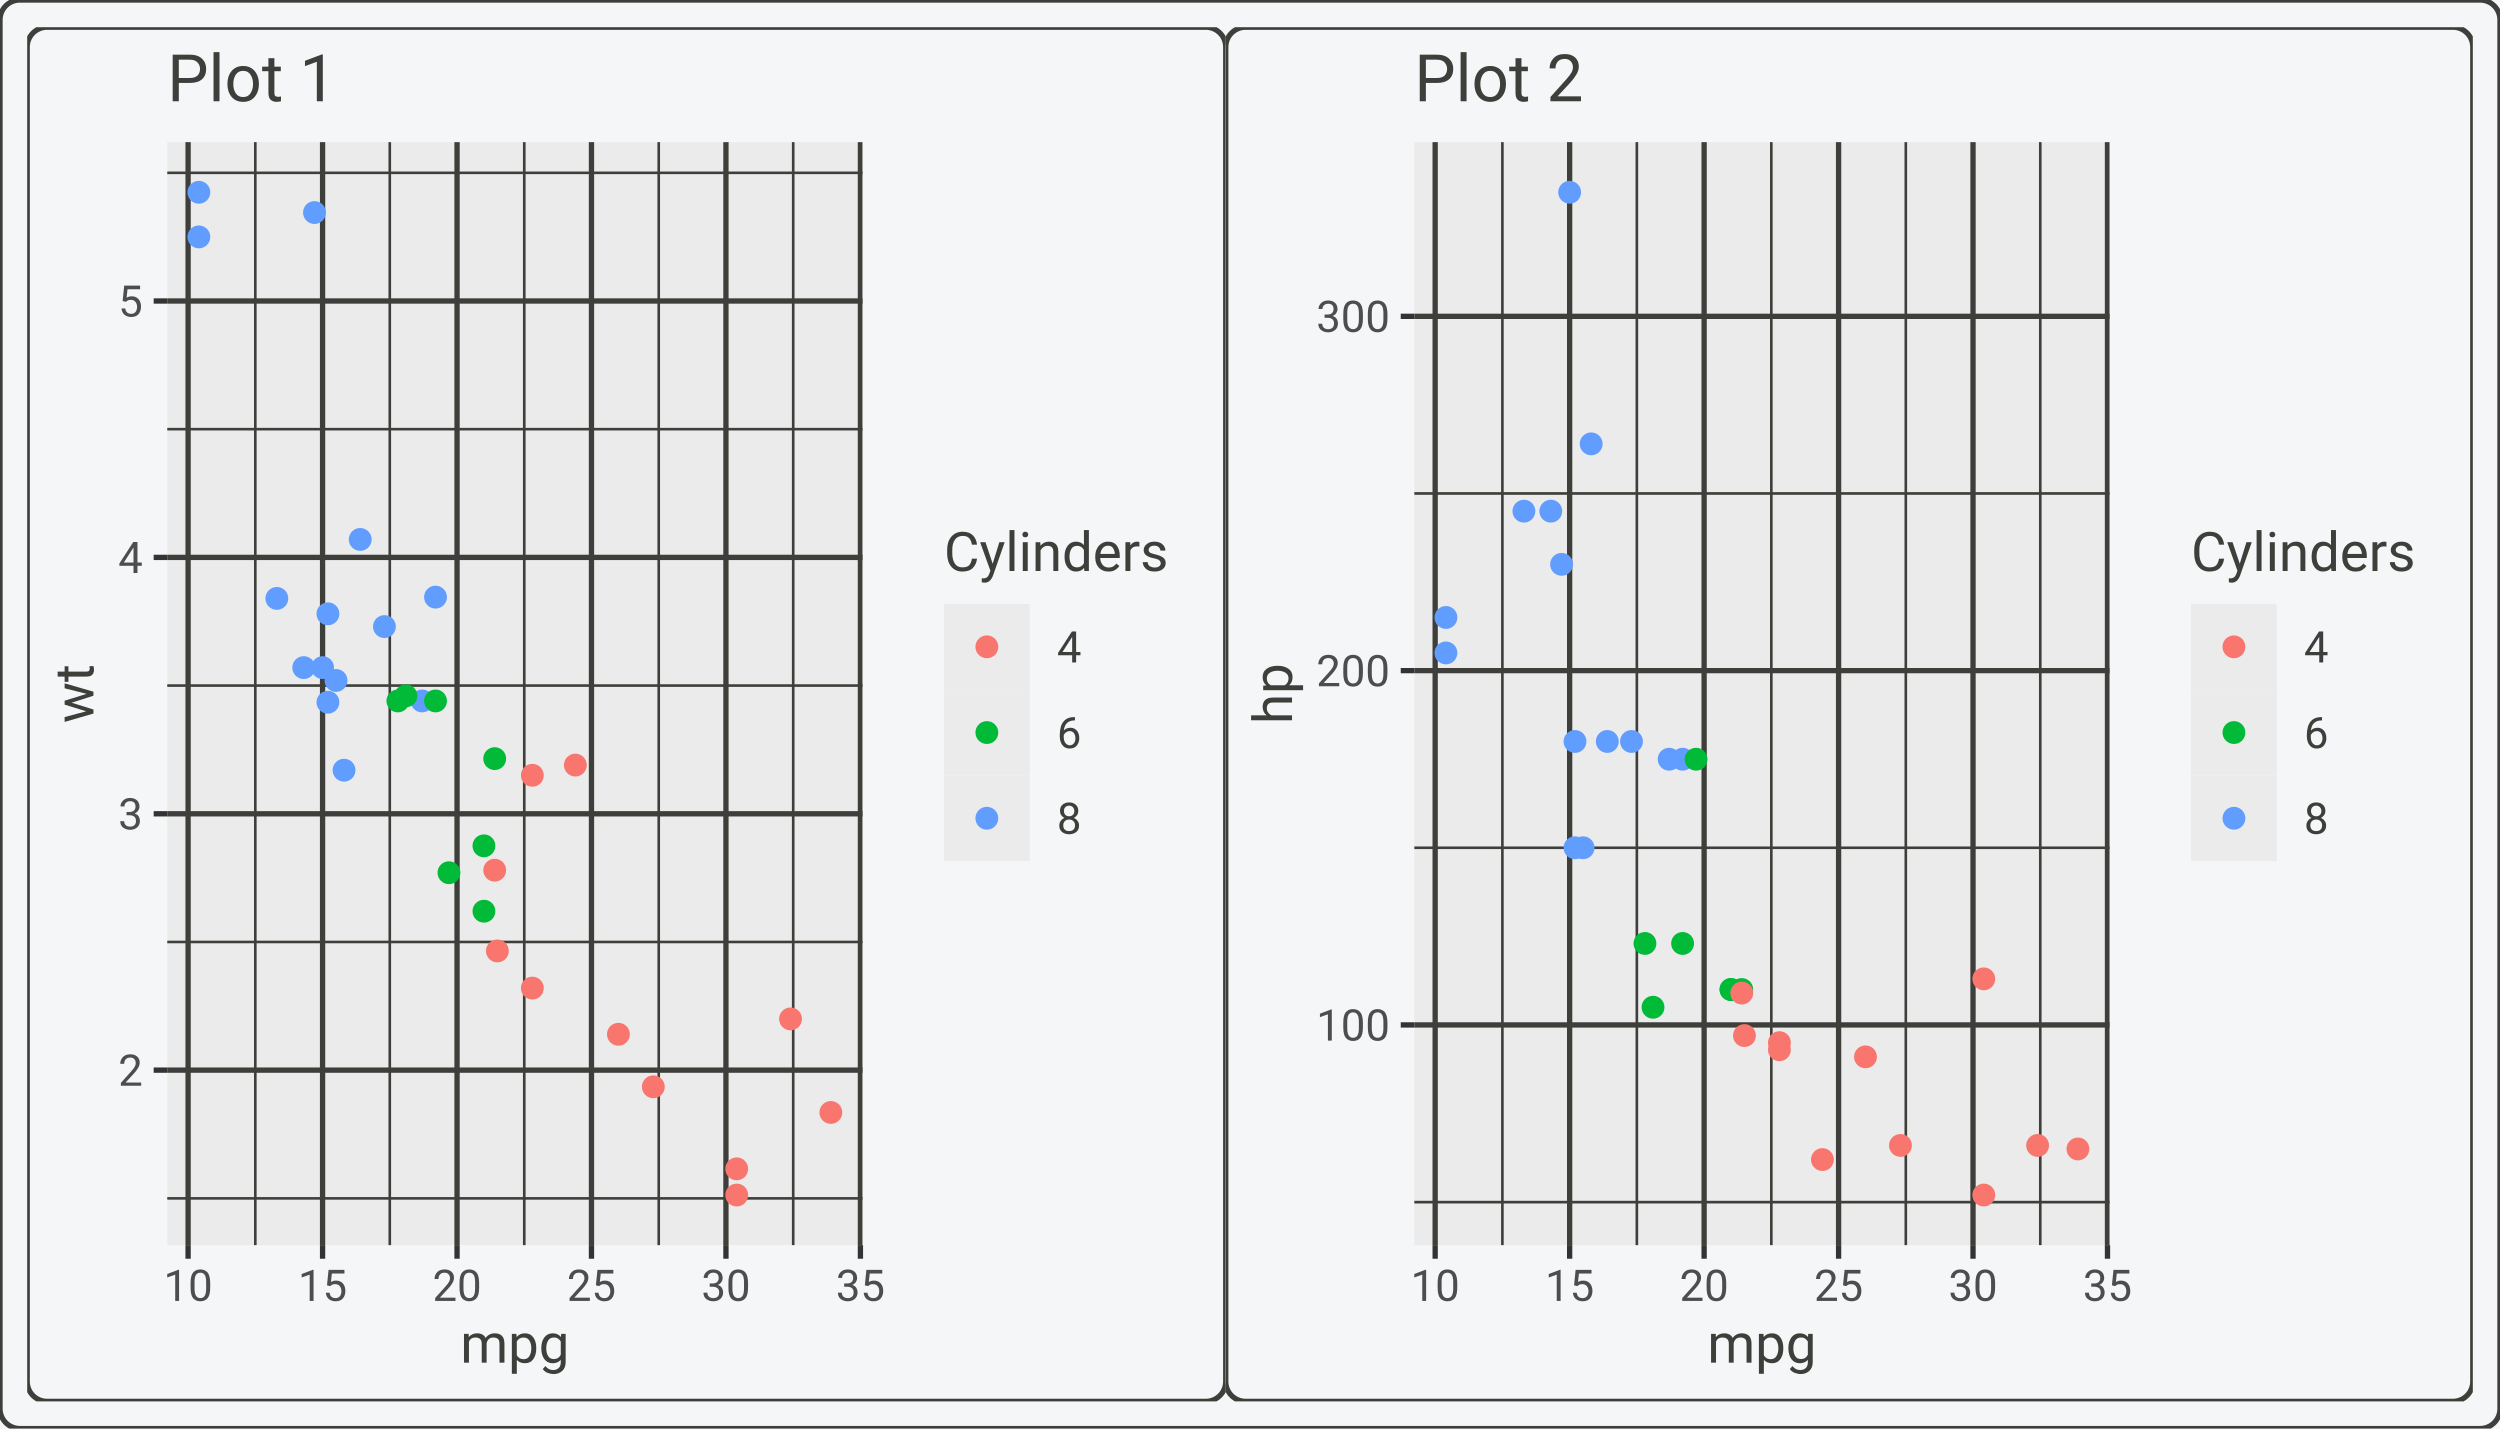
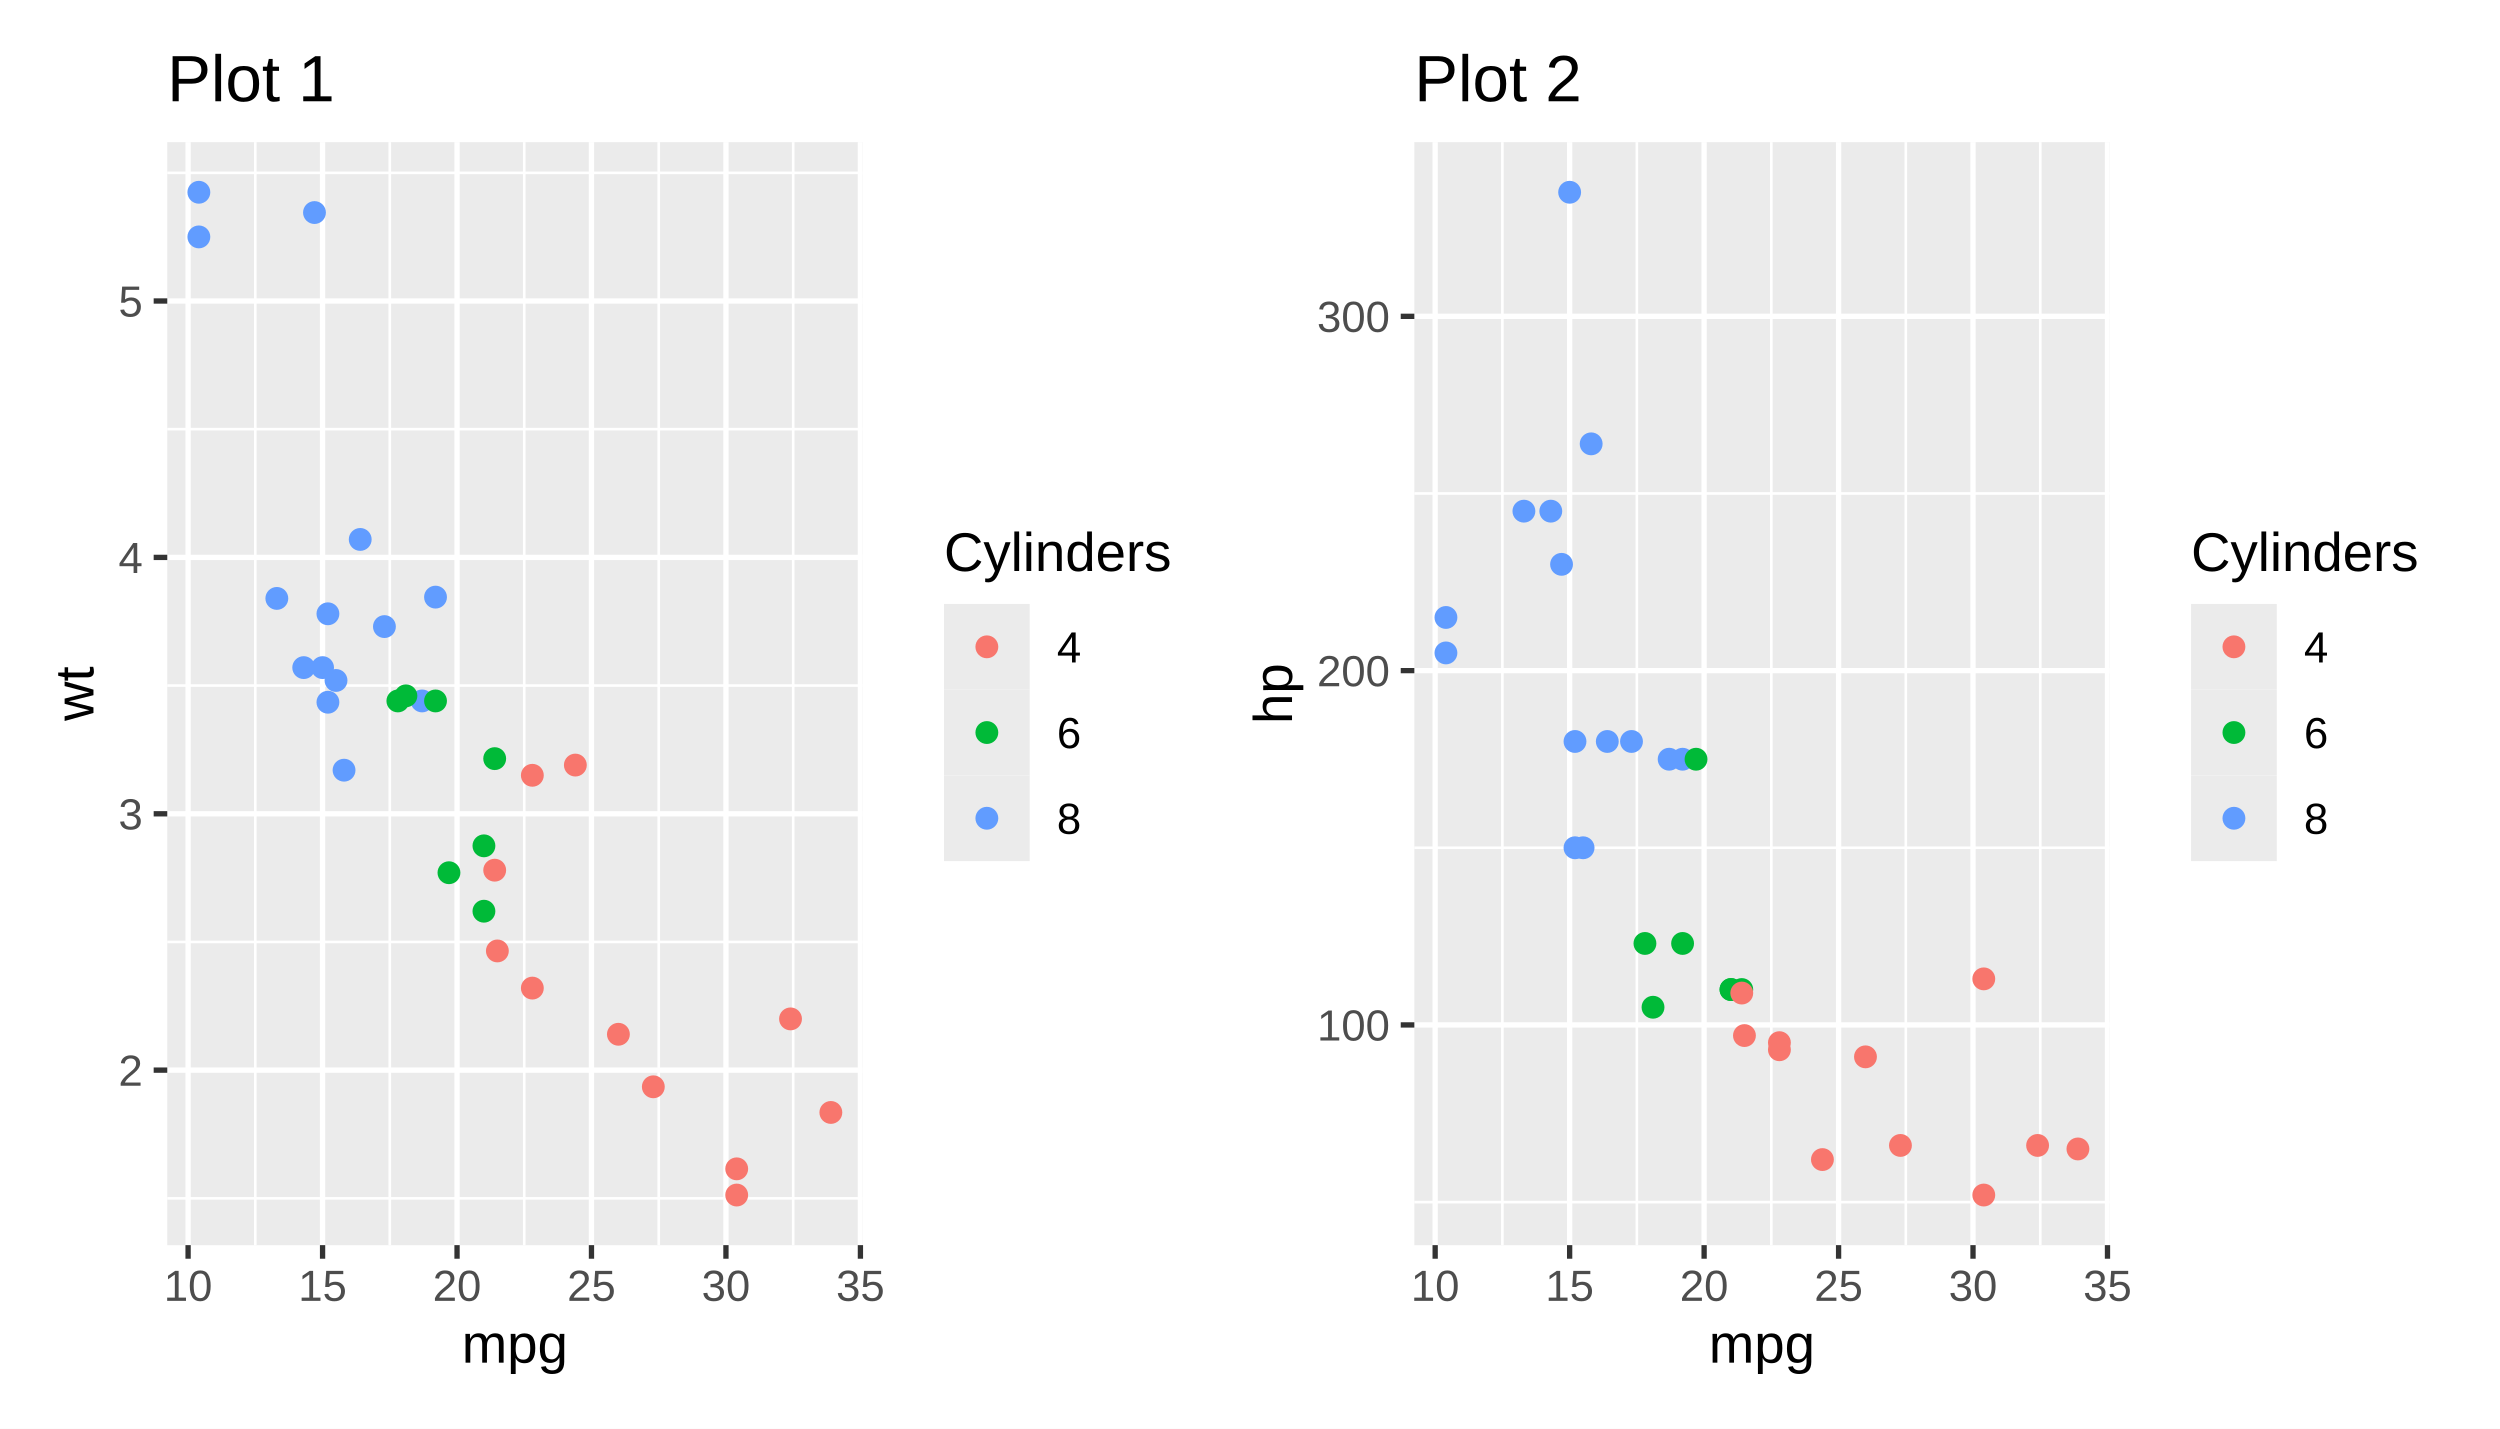
<svg xmlns="http://www.w3.org/2000/svg" width="504.00pt" height="288.00pt" viewBox="0 0 504.00 288.00">
  <g class="svglite">
    <defs>
      <style type="text/css">
-     /* theme-aware-processed */
-     .svglite line, .svglite polyline, .svglite polygon, .svglite path, .svglite circle {
+     .svglite line, .svglite polyline, .svglite polygon, .svglite path, .svglite rect, .svglite circle {
      fill: none;
-       stroke: #3E3F3A;
-       stroke-linecap: round;
-       stroke-linejoin: round;
-       stroke-miterlimit: 10.00;
-     }
-     .svglite &gt; g &gt; rect {
-       fill: none;
-       stroke: #3E3F3A;
+       stroke: #000000;
      stroke-linecap: round;
      stroke-linejoin: round;
      stroke-miterlimit: 10.00;
    }
    .svglite text {
      white-space: pre;
-       fill: #3E3F3A;
    }
    .svglite g.glyphgroup path {
      fill: inherit;
      stroke: none;
    }
  </style>
    </defs>
-     <rect class="svg-bg" width="100%" height="100%" style="stroke: none; fill: #F5F6F8;" />
+     <rect width="100%" height="100%" style="stroke: none; fill: none;" />
    <defs>
      <clipPath id="cpMC4wMHw1MDQuMDB8MC4wMHwyODguMDA=">
        <rect x="0.00" y="0.00" width="504.00" height="288.00" />
      </clipPath>
    </defs>
    <g clip-path="url(#cpMC4wMHw1MDQuMDB8MC4wMHwyODguMDA=)">
-       <rect rx="4" x="0" y="0.00" width="504.00" height="288.00" style="stroke-width: 1.07; stroke: #3E3F3A; fill: #F5F6F8;" />
+       <rect x="0" y="0.00" width="504.00" height="288.00" style="stroke-width: 1.07; stroke: #FFFFFF; fill: #FFFFFF;" />
    </g>
    <defs>
      <clipPath id="cpMzMuNzJ8NDI1LjI4fDI4LjY2fDI1MS4wMg==">
        <rect x="33.72" y="28.66" width="391.56" height="222.37" />
      </clipPath>
    </defs>
    <g clip-path="url(#cpMzMuNzJ8NDI1LjI4fDI4LjY2fDI1MS4wMg==)">
</g>
    <g clip-path="url(#cpMC4wMHw1MDQuMDB8MC4wMHwyODguMDA=)">
</g>
    <defs>
      <clipPath id="cpNS40OHwyNDcuMTF8NS40OHwyODIuNTI=">
        <rect x="5.48" y="5.48" width="241.63" height="277.04" />
      </clipPath>
    </defs>
    <g clip-path="url(#cpNS40OHwyNDcuMTF8NS40OHwyODIuNTI=)">
-       <rect rx="4" x="5.48" y="5.48" width="241.63" height="277.04" style="stroke-width: 1.07; stroke: #3E3F3A; fill: #F5F6F8;" />
+       <rect x="5.48" y="5.48" width="241.63" height="277.04" style="stroke-width: 1.07; stroke: #FFFFFF; fill: #FFFFFF;" />
    </g>
    <g clip-path="url(#cpMC4wMHw1MDQuMDB8MC4wMHwyODguMDA=)">
</g>
    <defs>
      <clipPath id="cpMjQ3LjExfDQ5OC41Mnw1LjQ4fDI4Mi41Mg==">
        <rect x="247.11" y="5.48" width="251.41" height="277.04" />
      </clipPath>
    </defs>
    <g clip-path="url(#cpMjQ3LjExfDQ5OC41Mnw1LjQ4fDI4Mi41Mg==)">
-       <rect rx="4" x="247.11" y="5.48" width="251.41" height="277.04" style="stroke-width: 1.07; stroke: #3E3F3A; fill: #F5F6F8;" />
+       <rect x="247.11" y="5.48" width="251.41" height="277.04" style="stroke-width: 1.07; stroke: #FFFFFF; fill: #FFFFFF;" />
    </g>
    <g clip-path="url(#cpMC4wMHw1MDQuMDB8MC4wMHwyODguMDA=)">
</g>
    <defs>
      <clipPath id="cpMzMuNzJ8MTczLjg3fDI4LjY2fDI1MS4wMg==">
        <rect x="33.72" y="28.66" width="140.15" height="222.37" />
      </clipPath>
    </defs>
    <g clip-path="url(#cpMzMuNzJ8MTczLjg3fDI4LjY2fDI1MS4wMg==)">
      <rect x="33.72" y="28.66" width="140.15" height="222.37" style="stroke-width: 1.07; stroke: none; fill: #EBEBEB;" />
-       <polyline points="33.72,241.59 173.87,241.59 " style="stroke-width: 0.53; stroke: #3E3F3A; stroke-linecap: butt;" />
-       <polyline points="33.72,189.90 173.87,189.90 " style="stroke-width: 0.53; stroke: #3E3F3A; stroke-linecap: butt;" />
-       <polyline points="33.72,138.21 173.87,138.21 " style="stroke-width: 0.53; stroke: #3E3F3A; stroke-linecap: butt;" />
-       <polyline points="33.72,86.52 173.87,86.52 " style="stroke-width: 0.53; stroke: #3E3F3A; stroke-linecap: butt;" />
-       <polyline points="33.72,34.84 173.87,34.84 " style="stroke-width: 0.53; stroke: #3E3F3A; stroke-linecap: butt;" />
-       <polyline points="51.47,251.02 51.47,28.66 " style="stroke-width: 0.53; stroke: #3E3F3A; stroke-linecap: butt;" />
-       <polyline points="78.58,251.02 78.58,28.66 " style="stroke-width: 0.53; stroke: #3E3F3A; stroke-linecap: butt;" />
-       <polyline points="105.69,251.02 105.69,28.66 " style="stroke-width: 0.53; stroke: #3E3F3A; stroke-linecap: butt;" />
-       <polyline points="132.80,251.02 132.80,28.66 " style="stroke-width: 0.53; stroke: #3E3F3A; stroke-linecap: butt;" />
-       <polyline points="159.91,251.02 159.91,28.66 " style="stroke-width: 0.53; stroke: #3E3F3A; stroke-linecap: butt;" />
-       <polyline points="33.72,215.74 173.87,215.74 " style="stroke-width: 1.07; stroke: #3E3F3A; stroke-linecap: butt;" />
-       <polyline points="33.72,164.06 173.87,164.06 " style="stroke-width: 1.07; stroke: #3E3F3A; stroke-linecap: butt;" />
-       <polyline points="33.72,112.37 173.87,112.37 " style="stroke-width: 1.07; stroke: #3E3F3A; stroke-linecap: butt;" />
-       <polyline points="33.72,60.68 173.87,60.68 " style="stroke-width: 1.07; stroke: #3E3F3A; stroke-linecap: butt;" />
-       <polyline points="37.92,251.02 37.92,28.66 " style="stroke-width: 1.07; stroke: #3E3F3A; stroke-linecap: butt;" />
-       <polyline points="65.03,251.02 65.03,28.66 " style="stroke-width: 1.07; stroke: #3E3F3A; stroke-linecap: butt;" />
-       <polyline points="92.14,251.02 92.14,28.66 " style="stroke-width: 1.07; stroke: #3E3F3A; stroke-linecap: butt;" />
-       <polyline points="119.24,251.02 119.24,28.66 " style="stroke-width: 1.07; stroke: #3E3F3A; stroke-linecap: butt;" />
-       <polyline points="146.35,251.02 146.35,28.66 " style="stroke-width: 1.07; stroke: #3E3F3A; stroke-linecap: butt;" />
-       <polyline points="173.46,251.02 173.46,28.66 " style="stroke-width: 1.07; stroke: #3E3F3A; stroke-linecap: butt;" />
+       <polyline points="33.72,241.59 173.87,241.59 " style="stroke-width: 0.53; stroke: #FFFFFF; stroke-linecap: butt;" />
+       <polyline points="33.72,189.90 173.87,189.90 " style="stroke-width: 0.53; stroke: #FFFFFF; stroke-linecap: butt;" />
+       <polyline points="33.72,138.21 173.87,138.21 " style="stroke-width: 0.53; stroke: #FFFFFF; stroke-linecap: butt;" />
+       <polyline points="33.72,86.52 173.87,86.52 " style="stroke-width: 0.53; stroke: #FFFFFF; stroke-linecap: butt;" />
+       <polyline points="33.72,34.84 173.87,34.84 " style="stroke-width: 0.53; stroke: #FFFFFF; stroke-linecap: butt;" />
+       <polyline points="51.47,251.02 51.47,28.66 " style="stroke-width: 0.53; stroke: #FFFFFF; stroke-linecap: butt;" />
+       <polyline points="78.58,251.02 78.58,28.66 " style="stroke-width: 0.53; stroke: #FFFFFF; stroke-linecap: butt;" />
+       <polyline points="105.69,251.02 105.69,28.66 " style="stroke-width: 0.53; stroke: #FFFFFF; stroke-linecap: butt;" />
+       <polyline points="132.80,251.02 132.80,28.66 " style="stroke-width: 0.53; stroke: #FFFFFF; stroke-linecap: butt;" />
+       <polyline points="159.91,251.02 159.91,28.66 " style="stroke-width: 0.53; stroke: #FFFFFF; stroke-linecap: butt;" />
+       <polyline points="33.72,215.74 173.87,215.74 " style="stroke-width: 1.07; stroke: #FFFFFF; stroke-linecap: butt;" />
+       <polyline points="33.72,164.06 173.87,164.06 " style="stroke-width: 1.07; stroke: #FFFFFF; stroke-linecap: butt;" />
+       <polyline points="33.72,112.37 173.87,112.37 " style="stroke-width: 1.07; stroke: #FFFFFF; stroke-linecap: butt;" />
+       <polyline points="33.72,60.68 173.87,60.68 " style="stroke-width: 1.07; stroke: #FFFFFF; stroke-linecap: butt;" />
+       <polyline points="37.92,251.02 37.92,28.66 " style="stroke-width: 1.07; stroke: #FFFFFF; stroke-linecap: butt;" />
+       <polyline points="65.03,251.02 65.03,28.66 " style="stroke-width: 1.07; stroke: #FFFFFF; stroke-linecap: butt;" />
+       <polyline points="92.14,251.02 92.14,28.66 " style="stroke-width: 1.07; stroke: #FFFFFF; stroke-linecap: butt;" />
+       <polyline points="119.24,251.02 119.24,28.66 " style="stroke-width: 1.07; stroke: #FFFFFF; stroke-linecap: butt;" />
+       <polyline points="146.35,251.02 146.35,28.66 " style="stroke-width: 1.07; stroke: #FFFFFF; stroke-linecap: butt;" />
+       <polyline points="173.46,251.02 173.46,28.66 " style="stroke-width: 1.07; stroke: #FFFFFF; stroke-linecap: butt;" />
      <circle cx="97.56" cy="183.70" r="1.95" style="stroke-width: 0.71; stroke: #00BA38; fill: #00BA38;" />
      <circle cx="97.56" cy="170.52" r="1.95" style="stroke-width: 0.71; stroke: #00BA38; fill: #00BA38;" />
      <circle cx="107.32" cy="199.20" r="1.95" style="stroke-width: 0.71; stroke: #F8766D; fill: #F8766D;" />
      <circle cx="99.73" cy="152.94" r="1.95" style="stroke-width: 0.71; stroke: #00BA38; fill: #00BA38;" />
      <circle cx="85.09" cy="141.31" r="1.95" style="stroke-width: 0.71; stroke: #619CFF; fill: #619CFF;" />
      <circle cx="81.83" cy="140.28" r="1.95" style="stroke-width: 0.71; stroke: #00BA38; fill: #00BA38;" />
      <circle cx="61.23" cy="134.59" r="1.95" style="stroke-width: 0.71; stroke: #619CFF; fill: #619CFF;" />
      <circle cx="115.99" cy="154.24" r="1.95" style="stroke-width: 0.71; stroke: #F8766D; fill: #F8766D;" />
      <circle cx="107.32" cy="156.30" r="1.95" style="stroke-width: 0.71; stroke: #F8766D; fill: #F8766D;" />
      <circle cx="87.80" cy="141.31" r="1.95" style="stroke-width: 0.71; stroke: #00BA38; fill: #00BA38;" />
      <circle cx="80.21" cy="141.31" r="1.95" style="stroke-width: 0.71; stroke: #00BA38; fill: #00BA38;" />
      <circle cx="72.62" cy="108.75" r="1.95" style="stroke-width: 0.71; stroke: #619CFF; fill: #619CFF;" />
      <circle cx="77.50" cy="126.32" r="1.95" style="stroke-width: 0.71; stroke: #619CFF; fill: #619CFF;" />
      <circle cx="66.11" cy="123.74" r="1.95" style="stroke-width: 0.71; stroke: #619CFF; fill: #619CFF;" />
      <circle cx="40.09" cy="47.76" r="1.95" style="stroke-width: 0.71; stroke: #619CFF; fill: #619CFF;" />
      <circle cx="40.09" cy="38.76" r="1.95" style="stroke-width: 0.71; stroke: #619CFF; fill: #619CFF;" />
      <circle cx="63.40" cy="42.85" r="1.95" style="stroke-width: 0.71; stroke: #619CFF; fill: #619CFF;" />
      <circle cx="159.37" cy="205.41" r="1.95" style="stroke-width: 0.71; stroke: #F8766D; fill: #F8766D;" />
      <circle cx="148.52" cy="235.64" r="1.95" style="stroke-width: 0.71; stroke: #F8766D; fill: #F8766D;" />
      <circle cx="167.50" cy="224.27" r="1.95" style="stroke-width: 0.71; stroke: #F8766D; fill: #F8766D;" />
      <circle cx="100.27" cy="191.71" r="1.95" style="stroke-width: 0.71; stroke: #F8766D; fill: #F8766D;" />
      <circle cx="67.74" cy="137.18" r="1.95" style="stroke-width: 0.71; stroke: #619CFF; fill: #619CFF;" />
      <circle cx="66.11" cy="141.57" r="1.95" style="stroke-width: 0.71; stroke: #619CFF; fill: #619CFF;" />
      <circle cx="55.81" cy="120.64" r="1.95" style="stroke-width: 0.71; stroke: #619CFF; fill: #619CFF;" />
      <circle cx="87.80" cy="120.38" r="1.95" style="stroke-width: 0.71; stroke: #619CFF; fill: #619CFF;" />
      <circle cx="131.71" cy="219.10" r="1.95" style="stroke-width: 0.71; stroke: #F8766D; fill: #F8766D;" />
      <circle cx="124.67" cy="208.51" r="1.95" style="stroke-width: 0.71; stroke: #F8766D; fill: #F8766D;" />
      <circle cx="148.52" cy="240.92" r="1.95" style="stroke-width: 0.71; stroke: #F8766D; fill: #F8766D;" />
      <circle cx="69.36" cy="155.27" r="1.95" style="stroke-width: 0.71; stroke: #619CFF; fill: #619CFF;" />
      <circle cx="90.51" cy="175.94" r="1.95" style="stroke-width: 0.71; stroke: #00BA38; fill: #00BA38;" />
      <circle cx="65.03" cy="134.59" r="1.95" style="stroke-width: 0.71; stroke: #619CFF; fill: #619CFF;" />
      <circle cx="99.73" cy="175.43" r="1.95" style="stroke-width: 0.71; stroke: #F8766D; fill: #F8766D;" />
    </g>
    <g clip-path="url(#cpMC4wMHw1MDQuMDB8MC4wMHwyODguMDA=)">
-       <text x="28.78" y="218.89" text-anchor="end" style="font-size: 8.80px;fill: #4D4D4D; font-family: &quot;Roboto&quot;, -apple-system, BlinkMacSystemFont, &quot;Segoe UI&quot;, system-ui, sans-serif;" textLength="4.89px" lengthAdjust="spacingAndGlyphs">2</text>
-       <text x="28.78" y="167.21" text-anchor="end" style="font-size: 8.80px;fill: #4D4D4D; font-family: &quot;Roboto&quot;, -apple-system, BlinkMacSystemFont, &quot;Segoe UI&quot;, system-ui, sans-serif;" textLength="4.89px" lengthAdjust="spacingAndGlyphs">3</text>
-       <text x="28.78" y="115.52" text-anchor="end" style="font-size: 8.80px;fill: #4D4D4D; font-family: &quot;Roboto&quot;, -apple-system, BlinkMacSystemFont, &quot;Segoe UI&quot;, system-ui, sans-serif;" textLength="4.89px" lengthAdjust="spacingAndGlyphs">4</text>
-       <text x="28.78" y="63.83" text-anchor="end" style="font-size: 8.80px;fill: #4D4D4D; font-family: &quot;Roboto&quot;, -apple-system, BlinkMacSystemFont, &quot;Segoe UI&quot;, system-ui, sans-serif;" textLength="4.89px" lengthAdjust="spacingAndGlyphs">5</text>
+       <text x="28.78" y="218.89" text-anchor="end" style="font-size: 8.80px;fill: #4D4D4D; font-family: &quot;Arial&quot;;" textLength="4.89px" lengthAdjust="spacingAndGlyphs">2</text>
+       <text x="28.78" y="167.21" text-anchor="end" style="font-size: 8.80px;fill: #4D4D4D; font-family: &quot;Arial&quot;;" textLength="4.89px" lengthAdjust="spacingAndGlyphs">3</text>
+       <text x="28.78" y="115.52" text-anchor="end" style="font-size: 8.80px;fill: #4D4D4D; font-family: &quot;Arial&quot;;" textLength="4.89px" lengthAdjust="spacingAndGlyphs">4</text>
+       <text x="28.78" y="63.83" text-anchor="end" style="font-size: 8.80px;fill: #4D4D4D; font-family: &quot;Arial&quot;;" textLength="4.89px" lengthAdjust="spacingAndGlyphs">5</text>
      <polyline points="30.98,215.74 33.72,215.74 " style="stroke-width: 1.07; stroke: #333333; stroke-linecap: butt;" />
      <polyline points="30.98,164.06 33.72,164.06 " style="stroke-width: 1.07; stroke: #333333; stroke-linecap: butt;" />
      <polyline points="30.98,112.37 33.72,112.37 " style="stroke-width: 1.07; stroke: #333333; stroke-linecap: butt;" />
      <polyline points="30.98,60.68 33.72,60.68 " style="stroke-width: 1.07; stroke: #333333; stroke-linecap: butt;" />
      <polyline points="37.92,253.76 37.92,251.02 " style="stroke-width: 1.07; stroke: #333333; stroke-linecap: butt;" />
      <polyline points="65.03,253.76 65.03,251.02 " style="stroke-width: 1.07; stroke: #333333; stroke-linecap: butt;" />
      <polyline points="92.14,253.76 92.14,251.02 " style="stroke-width: 1.07; stroke: #333333; stroke-linecap: butt;" />
      <polyline points="119.24,253.76 119.24,251.02 " style="stroke-width: 1.07; stroke: #333333; stroke-linecap: butt;" />
      <polyline points="146.35,253.76 146.35,251.02 " style="stroke-width: 1.07; stroke: #333333; stroke-linecap: butt;" />
      <polyline points="173.46,253.76 173.46,251.02 " style="stroke-width: 1.07; stroke: #333333; stroke-linecap: butt;" />
-       <text x="37.92" y="262.26" text-anchor="middle" style="font-size: 8.80px;fill: #4D4D4D; font-family: &quot;Roboto&quot;, -apple-system, BlinkMacSystemFont, &quot;Segoe UI&quot;, system-ui, sans-serif;" textLength="9.78px" lengthAdjust="spacingAndGlyphs">10</text>
-       <text x="65.03" y="262.26" text-anchor="middle" style="font-size: 8.80px;fill: #4D4D4D; font-family: &quot;Roboto&quot;, -apple-system, BlinkMacSystemFont, &quot;Segoe UI&quot;, system-ui, sans-serif;" textLength="9.78px" lengthAdjust="spacingAndGlyphs">15</text>
-       <text x="92.14" y="262.26" text-anchor="middle" style="font-size: 8.80px;fill: #4D4D4D; font-family: &quot;Roboto&quot;, -apple-system, BlinkMacSystemFont, &quot;Segoe UI&quot;, system-ui, sans-serif;" textLength="9.78px" lengthAdjust="spacingAndGlyphs">20</text>
-       <text x="119.24" y="262.26" text-anchor="middle" style="font-size: 8.80px;fill: #4D4D4D; font-family: &quot;Roboto&quot;, -apple-system, BlinkMacSystemFont, &quot;Segoe UI&quot;, system-ui, sans-serif;" textLength="9.78px" lengthAdjust="spacingAndGlyphs">25</text>
-       <text x="146.35" y="262.26" text-anchor="middle" style="font-size: 8.80px;fill: #4D4D4D; font-family: &quot;Roboto&quot;, -apple-system, BlinkMacSystemFont, &quot;Segoe UI&quot;, system-ui, sans-serif;" textLength="9.78px" lengthAdjust="spacingAndGlyphs">30</text>
-       <text x="173.46" y="262.26" text-anchor="middle" style="font-size: 8.80px;fill: #4D4D4D; font-family: &quot;Roboto&quot;, -apple-system, BlinkMacSystemFont, &quot;Segoe UI&quot;, system-ui, sans-serif;" textLength="9.78px" lengthAdjust="spacingAndGlyphs">35</text>
-       <text x="103.79" y="274.72" text-anchor="middle" style="font-size: 11.00px; font-family: &quot;Roboto&quot;, -apple-system, BlinkMacSystemFont, &quot;Segoe UI&quot;, system-ui, sans-serif;" textLength="21.41px" lengthAdjust="spacingAndGlyphs">mpg</text>
-       <text transform="translate(18.84,139.84) rotate(-90)" text-anchor="middle" style="font-size: 11.00px; font-family: &quot;Roboto&quot;, -apple-system, BlinkMacSystemFont, &quot;Segoe UI&quot;, system-ui, sans-serif;" textLength="11.00px" lengthAdjust="spacingAndGlyphs">wt</text>
-       <rect rx="4" x="184.83" y="100.60" width="56.80" height="78.47" style="stroke-width: 1.07; stroke: none; fill: #F5F6F8;" />
-       <text x="190.31" y="115.12" style="font-size: 11.00px; font-family: &quot;Roboto&quot;, -apple-system, BlinkMacSystemFont, &quot;Segoe UI&quot;, system-ui, sans-serif;" textLength="45.84px" lengthAdjust="spacingAndGlyphs">Cylinders</text>
+       <text x="37.92" y="262.26" text-anchor="middle" style="font-size: 8.80px;fill: #4D4D4D; font-family: &quot;Arial&quot;;" textLength="9.78px" lengthAdjust="spacingAndGlyphs">10</text>
+       <text x="65.03" y="262.26" text-anchor="middle" style="font-size: 8.80px;fill: #4D4D4D; font-family: &quot;Arial&quot;;" textLength="9.78px" lengthAdjust="spacingAndGlyphs">15</text>
+       <text x="92.14" y="262.26" text-anchor="middle" style="font-size: 8.80px;fill: #4D4D4D; font-family: &quot;Arial&quot;;" textLength="9.78px" lengthAdjust="spacingAndGlyphs">20</text>
+       <text x="119.24" y="262.26" text-anchor="middle" style="font-size: 8.80px;fill: #4D4D4D; font-family: &quot;Arial&quot;;" textLength="9.78px" lengthAdjust="spacingAndGlyphs">25</text>
+       <text x="146.35" y="262.26" text-anchor="middle" style="font-size: 8.80px;fill: #4D4D4D; font-family: &quot;Arial&quot;;" textLength="9.78px" lengthAdjust="spacingAndGlyphs">30</text>
+       <text x="173.46" y="262.26" text-anchor="middle" style="font-size: 8.80px;fill: #4D4D4D; font-family: &quot;Arial&quot;;" textLength="9.78px" lengthAdjust="spacingAndGlyphs">35</text>
+       <text x="103.79" y="274.72" text-anchor="middle" style="font-size: 11.00px; font-family: &quot;Arial&quot;;" textLength="21.41px" lengthAdjust="spacingAndGlyphs">mpg</text>
+       <text transform="translate(18.84,139.84) rotate(-90)" text-anchor="middle" style="font-size: 11.00px; font-family: &quot;Arial&quot;;" textLength="11.00px" lengthAdjust="spacingAndGlyphs">wt</text>
+       <rect x="184.83" y="100.60" width="56.80" height="78.47" style="stroke-width: 1.07; stroke: none; fill: #FFFFFF;" />
+       <text x="190.31" y="115.12" style="font-size: 11.00px; font-family: &quot;Arial&quot;;" textLength="45.84px" lengthAdjust="spacingAndGlyphs">Cylinders</text>
      <rect x="190.31" y="121.76" width="17.28" height="17.28" style="stroke-width: 1.07; stroke: none; fill: #EBEBEB;" />
      <circle cx="198.95" cy="130.40" r="1.95" style="stroke-width: 0.71; stroke: #F8766D; fill: #F8766D;" />
      <rect x="190.31" y="139.04" width="17.28" height="17.28" style="stroke-width: 1.07; stroke: none; fill: #EBEBEB;" />
      <circle cx="198.95" cy="147.68" r="1.95" style="stroke-width: 0.71; stroke: #00BA38; fill: #00BA38;" />
      <rect x="190.31" y="156.32" width="17.28" height="17.28" style="stroke-width: 1.07; stroke: none; fill: #EBEBEB;" />
      <circle cx="198.95" cy="164.96" r="1.95" style="stroke-width: 0.71; stroke: #619CFF; fill: #619CFF;" />
-       <text x="213.07" y="133.55" style="font-size: 8.80px; font-family: &quot;Roboto&quot;, -apple-system, BlinkMacSystemFont, &quot;Segoe UI&quot;, system-ui, sans-serif;" textLength="4.89px" lengthAdjust="spacingAndGlyphs">4</text>
-       <text x="213.07" y="150.83" style="font-size: 8.80px; font-family: &quot;Roboto&quot;, -apple-system, BlinkMacSystemFont, &quot;Segoe UI&quot;, system-ui, sans-serif;" textLength="4.89px" lengthAdjust="spacingAndGlyphs">6</text>
-       <text x="213.07" y="168.11" style="font-size: 8.80px; font-family: &quot;Roboto&quot;, -apple-system, BlinkMacSystemFont, &quot;Segoe UI&quot;, system-ui, sans-serif;" textLength="4.89px" lengthAdjust="spacingAndGlyphs">8</text>
-       <text x="33.72" y="20.41" style="font-size: 13.20px; font-family: &quot;Roboto&quot;, -apple-system, BlinkMacSystemFont, &quot;Segoe UI&quot;, system-ui, sans-serif;" textLength="33.70px" lengthAdjust="spacingAndGlyphs">Plot 1</text>
+       <text x="213.07" y="133.55" style="font-size: 8.80px; font-family: &quot;Arial&quot;;" textLength="4.89px" lengthAdjust="spacingAndGlyphs">4</text>
+       <text x="213.07" y="150.83" style="font-size: 8.80px; font-family: &quot;Arial&quot;;" textLength="4.89px" lengthAdjust="spacingAndGlyphs">6</text>
+       <text x="213.07" y="168.11" style="font-size: 8.80px; font-family: &quot;Arial&quot;;" textLength="4.89px" lengthAdjust="spacingAndGlyphs">8</text>
+       <text x="33.72" y="20.41" style="font-size: 13.20px; font-family: &quot;Arial&quot;;" textLength="33.70px" lengthAdjust="spacingAndGlyphs">Plot 1</text>
    </g>
    <defs>
      <clipPath id="cpMjg1LjEzfDQyNS4yOHwyOC42NnwyNTEuMDI=">
        <rect x="285.13" y="28.66" width="140.15" height="222.37" />
      </clipPath>
    </defs>
    <g clip-path="url(#cpMjg1LjEzfDQyNS4yOHwyOC42NnwyNTEuMDI=)">
      <rect x="285.13" y="28.66" width="140.15" height="222.37" style="stroke-width: 1.07; stroke: none; fill: #EBEBEB;" />
-       <polyline points="285.13,242.35 425.28,242.35 " style="stroke-width: 0.53; stroke: #3E3F3A; stroke-linecap: butt;" />
-       <polyline points="285.13,170.91 425.28,170.91 " style="stroke-width: 0.53; stroke: #3E3F3A; stroke-linecap: butt;" />
-       <polyline points="285.13,99.48 425.28,99.48 " style="stroke-width: 0.53; stroke: #3E3F3A; stroke-linecap: butt;" />
-       <polyline points="302.88,251.02 302.88,28.66 " style="stroke-width: 0.53; stroke: #3E3F3A; stroke-linecap: butt;" />
-       <polyline points="329.99,251.02 329.99,28.66 " style="stroke-width: 0.53; stroke: #3E3F3A; stroke-linecap: butt;" />
-       <polyline points="357.10,251.02 357.10,28.66 " style="stroke-width: 0.53; stroke: #3E3F3A; stroke-linecap: butt;" />
-       <polyline points="384.21,251.02 384.21,28.66 " style="stroke-width: 0.53; stroke: #3E3F3A; stroke-linecap: butt;" />
-       <polyline points="411.32,251.02 411.32,28.66 " style="stroke-width: 0.53; stroke: #3E3F3A; stroke-linecap: butt;" />
-       <polyline points="285.13,206.63 425.28,206.63 " style="stroke-width: 1.07; stroke: #3E3F3A; stroke-linecap: butt;" />
-       <polyline points="285.13,135.20 425.28,135.20 " style="stroke-width: 1.07; stroke: #3E3F3A; stroke-linecap: butt;" />
-       <polyline points="285.13,63.77 425.28,63.77 " style="stroke-width: 1.07; stroke: #3E3F3A; stroke-linecap: butt;" />
-       <polyline points="289.33,251.02 289.33,28.66 " style="stroke-width: 1.07; stroke: #3E3F3A; stroke-linecap: butt;" />
-       <polyline points="316.44,251.02 316.44,28.66 " style="stroke-width: 1.07; stroke: #3E3F3A; stroke-linecap: butt;" />
-       <polyline points="343.55,251.02 343.55,28.66 " style="stroke-width: 1.07; stroke: #3E3F3A; stroke-linecap: butt;" />
-       <polyline points="370.66,251.02 370.66,28.66 " style="stroke-width: 1.07; stroke: #3E3F3A; stroke-linecap: butt;" />
-       <polyline points="397.76,251.02 397.76,28.66 " style="stroke-width: 1.07; stroke: #3E3F3A; stroke-linecap: butt;" />
-       <polyline points="424.87,251.02 424.87,28.66 " style="stroke-width: 1.07; stroke: #3E3F3A; stroke-linecap: butt;" />
+       <polyline points="285.13,242.35 425.28,242.35 " style="stroke-width: 0.53; stroke: #FFFFFF; stroke-linecap: butt;" />
+       <polyline points="285.13,170.91 425.28,170.91 " style="stroke-width: 0.53; stroke: #FFFFFF; stroke-linecap: butt;" />
+       <polyline points="285.13,99.48 425.28,99.48 " style="stroke-width: 0.53; stroke: #FFFFFF; stroke-linecap: butt;" />
+       <polyline points="302.88,251.02 302.88,28.66 " style="stroke-width: 0.53; stroke: #FFFFFF; stroke-linecap: butt;" />
+       <polyline points="329.99,251.02 329.99,28.66 " style="stroke-width: 0.53; stroke: #FFFFFF; stroke-linecap: butt;" />
+       <polyline points="357.10,251.02 357.10,28.66 " style="stroke-width: 0.53; stroke: #FFFFFF; stroke-linecap: butt;" />
+       <polyline points="384.21,251.02 384.21,28.66 " style="stroke-width: 0.53; stroke: #FFFFFF; stroke-linecap: butt;" />
+       <polyline points="411.32,251.02 411.32,28.66 " style="stroke-width: 0.53; stroke: #FFFFFF; stroke-linecap: butt;" />
+       <polyline points="285.13,206.63 425.28,206.63 " style="stroke-width: 1.07; stroke: #FFFFFF; stroke-linecap: butt;" />
+       <polyline points="285.13,135.20 425.28,135.20 " style="stroke-width: 1.07; stroke: #FFFFFF; stroke-linecap: butt;" />
+       <polyline points="285.13,63.77 425.28,63.77 " style="stroke-width: 1.07; stroke: #FFFFFF; stroke-linecap: butt;" />
+       <polyline points="289.33,251.02 289.33,28.66 " style="stroke-width: 1.07; stroke: #FFFFFF; stroke-linecap: butt;" />
+       <polyline points="316.44,251.02 316.44,28.66 " style="stroke-width: 1.07; stroke: #FFFFFF; stroke-linecap: butt;" />
+       <polyline points="343.55,251.02 343.55,28.66 " style="stroke-width: 1.07; stroke: #FFFFFF; stroke-linecap: butt;" />
+       <polyline points="370.66,251.02 370.66,28.66 " style="stroke-width: 1.07; stroke: #FFFFFF; stroke-linecap: butt;" />
+       <polyline points="397.76,251.02 397.76,28.66 " style="stroke-width: 1.07; stroke: #FFFFFF; stroke-linecap: butt;" />
+       <polyline points="424.87,251.02 424.87,28.66 " style="stroke-width: 1.07; stroke: #FFFFFF; stroke-linecap: butt;" />
      <circle cx="348.97" cy="199.49" r="1.95" style="stroke-width: 0.71; stroke: #00BA38; fill: #00BA38;" />
      <circle cx="348.97" cy="199.49" r="1.95" style="stroke-width: 0.71; stroke: #00BA38; fill: #00BA38;" />
      <circle cx="358.73" cy="211.63" r="1.95" style="stroke-width: 0.71; stroke: #F8766D; fill: #F8766D;" />
      <circle cx="351.14" cy="199.49" r="1.95" style="stroke-width: 0.71; stroke: #00BA38; fill: #00BA38;" />
      <circle cx="336.50" cy="153.06" r="1.95" style="stroke-width: 0.71; stroke: #619CFF; fill: #619CFF;" />
      <circle cx="333.25" cy="203.06" r="1.95" style="stroke-width: 0.71; stroke: #00BA38; fill: #00BA38;" />
      <circle cx="312.64" cy="103.05" r="1.95" style="stroke-width: 0.71; stroke: #619CFF; fill: #619CFF;" />
      <circle cx="367.40" cy="233.77" r="1.95" style="stroke-width: 0.71; stroke: #F8766D; fill: #F8766D;" />
      <circle cx="358.73" cy="210.20" r="1.95" style="stroke-width: 0.71; stroke: #F8766D; fill: #F8766D;" />
      <circle cx="339.21" cy="190.20" r="1.95" style="stroke-width: 0.71; stroke: #00BA38; fill: #00BA38;" />
      <circle cx="331.62" cy="190.20" r="1.95" style="stroke-width: 0.71; stroke: #00BA38; fill: #00BA38;" />
      <circle cx="324.03" cy="149.48" r="1.95" style="stroke-width: 0.71; stroke: #619CFF; fill: #619CFF;" />
      <circle cx="328.91" cy="149.48" r="1.95" style="stroke-width: 0.71; stroke: #619CFF; fill: #619CFF;" />
      <circle cx="317.52" cy="149.48" r="1.95" style="stroke-width: 0.71; stroke: #619CFF; fill: #619CFF;" />
      <circle cx="291.50" cy="131.63" r="1.95" style="stroke-width: 0.71; stroke: #619CFF; fill: #619CFF;" />
      <circle cx="291.50" cy="124.48" r="1.95" style="stroke-width: 0.71; stroke: #619CFF; fill: #619CFF;" />
      <circle cx="314.81" cy="113.77" r="1.95" style="stroke-width: 0.71; stroke: #619CFF; fill: #619CFF;" />
      <circle cx="410.78" cy="230.92" r="1.95" style="stroke-width: 0.71; stroke: #F8766D; fill: #F8766D;" />
      <circle cx="399.93" cy="240.92" r="1.95" style="stroke-width: 0.71; stroke: #F8766D; fill: #F8766D;" />
      <circle cx="418.91" cy="231.63" r="1.95" style="stroke-width: 0.71; stroke: #F8766D; fill: #F8766D;" />
      <circle cx="351.68" cy="208.77" r="1.95" style="stroke-width: 0.71; stroke: #F8766D; fill: #F8766D;" />
      <circle cx="319.15" cy="170.91" r="1.95" style="stroke-width: 0.71; stroke: #619CFF; fill: #619CFF;" />
      <circle cx="317.52" cy="170.91" r="1.95" style="stroke-width: 0.71; stroke: #619CFF; fill: #619CFF;" />
      <circle cx="307.22" cy="103.05" r="1.95" style="stroke-width: 0.71; stroke: #619CFF; fill: #619CFF;" />
      <circle cx="339.21" cy="153.06" r="1.95" style="stroke-width: 0.71; stroke: #619CFF; fill: #619CFF;" />
      <circle cx="383.13" cy="230.92" r="1.95" style="stroke-width: 0.71; stroke: #F8766D; fill: #F8766D;" />
      <circle cx="376.08" cy="213.06" r="1.95" style="stroke-width: 0.71; stroke: #F8766D; fill: #F8766D;" />
      <circle cx="399.93" cy="197.34" r="1.95" style="stroke-width: 0.71; stroke: #F8766D; fill: #F8766D;" />
      <circle cx="320.78" cy="89.48" r="1.95" style="stroke-width: 0.71; stroke: #619CFF; fill: #619CFF;" />
      <circle cx="341.92" cy="153.06" r="1.95" style="stroke-width: 0.71; stroke: #00BA38; fill: #00BA38;" />
      <circle cx="316.44" cy="38.76" r="1.95" style="stroke-width: 0.71; stroke: #619CFF; fill: #619CFF;" />
      <circle cx="351.14" cy="200.20" r="1.95" style="stroke-width: 0.71; stroke: #F8766D; fill: #F8766D;" />
    </g>
    <g clip-path="url(#cpMC4wMHw1MDQuMDB8MC4wMHwyODguMDA=)">
-       <text x="280.20" y="209.78" text-anchor="end" style="font-size: 8.80px;fill: #4D4D4D; font-family: &quot;Roboto&quot;, -apple-system, BlinkMacSystemFont, &quot;Segoe UI&quot;, system-ui, sans-serif;" textLength="14.67px" lengthAdjust="spacingAndGlyphs">100</text>
-       <text x="280.20" y="138.35" text-anchor="end" style="font-size: 8.80px;fill: #4D4D4D; font-family: &quot;Roboto&quot;, -apple-system, BlinkMacSystemFont, &quot;Segoe UI&quot;, system-ui, sans-serif;" textLength="14.67px" lengthAdjust="spacingAndGlyphs">200</text>
-       <text x="280.20" y="66.92" text-anchor="end" style="font-size: 8.80px;fill: #4D4D4D; font-family: &quot;Roboto&quot;, -apple-system, BlinkMacSystemFont, &quot;Segoe UI&quot;, system-ui, sans-serif;" textLength="14.67px" lengthAdjust="spacingAndGlyphs">300</text>
+       <text x="280.20" y="209.78" text-anchor="end" style="font-size: 8.80px;fill: #4D4D4D; font-family: &quot;Arial&quot;;" textLength="14.67px" lengthAdjust="spacingAndGlyphs">100</text>
+       <text x="280.20" y="138.35" text-anchor="end" style="font-size: 8.80px;fill: #4D4D4D; font-family: &quot;Arial&quot;;" textLength="14.67px" lengthAdjust="spacingAndGlyphs">200</text>
+       <text x="280.20" y="66.92" text-anchor="end" style="font-size: 8.80px;fill: #4D4D4D; font-family: &quot;Arial&quot;;" textLength="14.67px" lengthAdjust="spacingAndGlyphs">300</text>
      <polyline points="282.39,206.63 285.13,206.63 " style="stroke-width: 1.07; stroke: #333333; stroke-linecap: butt;" />
      <polyline points="282.39,135.20 285.13,135.20 " style="stroke-width: 1.07; stroke: #333333; stroke-linecap: butt;" />
      <polyline points="282.39,63.77 285.13,63.77 " style="stroke-width: 1.07; stroke: #333333; stroke-linecap: butt;" />
      <polyline points="289.33,253.76 289.33,251.02 " style="stroke-width: 1.07; stroke: #333333; stroke-linecap: butt;" />
      <polyline points="316.44,253.76 316.44,251.02 " style="stroke-width: 1.07; stroke: #333333; stroke-linecap: butt;" />
      <polyline points="343.55,253.76 343.55,251.02 " style="stroke-width: 1.07; stroke: #333333; stroke-linecap: butt;" />
      <polyline points="370.66,253.76 370.66,251.02 " style="stroke-width: 1.07; stroke: #333333; stroke-linecap: butt;" />
      <polyline points="397.76,253.76 397.76,251.02 " style="stroke-width: 1.07; stroke: #333333; stroke-linecap: butt;" />
      <polyline points="424.87,253.76 424.87,251.02 " style="stroke-width: 1.07; stroke: #333333; stroke-linecap: butt;" />
-       <text x="289.33" y="262.26" text-anchor="middle" style="font-size: 8.80px;fill: #4D4D4D; font-family: &quot;Roboto&quot;, -apple-system, BlinkMacSystemFont, &quot;Segoe UI&quot;, system-ui, sans-serif;" textLength="9.78px" lengthAdjust="spacingAndGlyphs">10</text>
-       <text x="316.44" y="262.26" text-anchor="middle" style="font-size: 8.80px;fill: #4D4D4D; font-family: &quot;Roboto&quot;, -apple-system, BlinkMacSystemFont, &quot;Segoe UI&quot;, system-ui, sans-serif;" textLength="9.78px" lengthAdjust="spacingAndGlyphs">15</text>
-       <text x="343.55" y="262.26" text-anchor="middle" style="font-size: 8.80px;fill: #4D4D4D; font-family: &quot;Roboto&quot;, -apple-system, BlinkMacSystemFont, &quot;Segoe UI&quot;, system-ui, sans-serif;" textLength="9.78px" lengthAdjust="spacingAndGlyphs">20</text>
-       <text x="370.66" y="262.26" text-anchor="middle" style="font-size: 8.80px;fill: #4D4D4D; font-family: &quot;Roboto&quot;, -apple-system, BlinkMacSystemFont, &quot;Segoe UI&quot;, system-ui, sans-serif;" textLength="9.78px" lengthAdjust="spacingAndGlyphs">25</text>
-       <text x="397.76" y="262.26" text-anchor="middle" style="font-size: 8.80px;fill: #4D4D4D; font-family: &quot;Roboto&quot;, -apple-system, BlinkMacSystemFont, &quot;Segoe UI&quot;, system-ui, sans-serif;" textLength="9.78px" lengthAdjust="spacingAndGlyphs">30</text>
-       <text x="424.87" y="262.26" text-anchor="middle" style="font-size: 8.80px;fill: #4D4D4D; font-family: &quot;Roboto&quot;, -apple-system, BlinkMacSystemFont, &quot;Segoe UI&quot;, system-ui, sans-serif;" textLength="9.78px" lengthAdjust="spacingAndGlyphs">35</text>
-       <text x="355.20" y="274.72" text-anchor="middle" style="font-size: 11.00px; font-family: &quot;Roboto&quot;, -apple-system, BlinkMacSystemFont, &quot;Segoe UI&quot;, system-ui, sans-serif;" textLength="21.41px" lengthAdjust="spacingAndGlyphs">mpg</text>
-       <text transform="translate(260.47,139.84) rotate(-90)" text-anchor="middle" style="font-size: 11.00px; font-family: &quot;Roboto&quot;, -apple-system, BlinkMacSystemFont, &quot;Segoe UI&quot;, system-ui, sans-serif;" textLength="12.25px" lengthAdjust="spacingAndGlyphs">hp</text>
-       <rect rx="4" x="436.24" y="100.60" width="56.80" height="78.47" style="stroke-width: 1.07; stroke: none; fill: #F5F6F8;" />
-       <text x="441.72" y="115.12" style="font-size: 11.00px; font-family: &quot;Roboto&quot;, -apple-system, BlinkMacSystemFont, &quot;Segoe UI&quot;, system-ui, sans-serif;" textLength="45.84px" lengthAdjust="spacingAndGlyphs">Cylinders</text>
+       <text x="289.33" y="262.26" text-anchor="middle" style="font-size: 8.80px;fill: #4D4D4D; font-family: &quot;Arial&quot;;" textLength="9.78px" lengthAdjust="spacingAndGlyphs">10</text>
+       <text x="316.44" y="262.26" text-anchor="middle" style="font-size: 8.80px;fill: #4D4D4D; font-family: &quot;Arial&quot;;" textLength="9.78px" lengthAdjust="spacingAndGlyphs">15</text>
+       <text x="343.55" y="262.26" text-anchor="middle" style="font-size: 8.80px;fill: #4D4D4D; font-family: &quot;Arial&quot;;" textLength="9.78px" lengthAdjust="spacingAndGlyphs">20</text>
+       <text x="370.66" y="262.26" text-anchor="middle" style="font-size: 8.80px;fill: #4D4D4D; font-family: &quot;Arial&quot;;" textLength="9.78px" lengthAdjust="spacingAndGlyphs">25</text>
+       <text x="397.76" y="262.26" text-anchor="middle" style="font-size: 8.80px;fill: #4D4D4D; font-family: &quot;Arial&quot;;" textLength="9.78px" lengthAdjust="spacingAndGlyphs">30</text>
+       <text x="424.87" y="262.26" text-anchor="middle" style="font-size: 8.80px;fill: #4D4D4D; font-family: &quot;Arial&quot;;" textLength="9.78px" lengthAdjust="spacingAndGlyphs">35</text>
+       <text x="355.20" y="274.72" text-anchor="middle" style="font-size: 11.00px; font-family: &quot;Arial&quot;;" textLength="21.41px" lengthAdjust="spacingAndGlyphs">mpg</text>
+       <text transform="translate(260.47,139.84) rotate(-90)" text-anchor="middle" style="font-size: 11.00px; font-family: &quot;Arial&quot;;" textLength="12.25px" lengthAdjust="spacingAndGlyphs">hp</text>
+       <rect x="436.24" y="100.60" width="56.80" height="78.47" style="stroke-width: 1.07; stroke: none; fill: #FFFFFF;" />
+       <text x="441.72" y="115.12" style="font-size: 11.00px; font-family: &quot;Arial&quot;;" textLength="45.84px" lengthAdjust="spacingAndGlyphs">Cylinders</text>
      <rect x="441.72" y="121.76" width="17.28" height="17.28" style="stroke-width: 1.07; stroke: none; fill: #EBEBEB;" />
      <circle cx="450.36" cy="130.40" r="1.95" style="stroke-width: 0.71; stroke: #F8766D; fill: #F8766D;" />
      <rect x="441.72" y="139.04" width="17.28" height="17.28" style="stroke-width: 1.07; stroke: none; fill: #EBEBEB;" />
      <circle cx="450.36" cy="147.68" r="1.95" style="stroke-width: 0.71; stroke: #00BA38; fill: #00BA38;" />
      <rect x="441.72" y="156.32" width="17.28" height="17.28" style="stroke-width: 1.07; stroke: none; fill: #EBEBEB;" />
      <circle cx="450.36" cy="164.96" r="1.95" style="stroke-width: 0.71; stroke: #619CFF; fill: #619CFF;" />
-       <text x="464.48" y="133.55" style="font-size: 8.80px; font-family: &quot;Roboto&quot;, -apple-system, BlinkMacSystemFont, &quot;Segoe UI&quot;, system-ui, sans-serif;" textLength="4.89px" lengthAdjust="spacingAndGlyphs">4</text>
-       <text x="464.48" y="150.83" style="font-size: 8.80px; font-family: &quot;Roboto&quot;, -apple-system, BlinkMacSystemFont, &quot;Segoe UI&quot;, system-ui, sans-serif;" textLength="4.89px" lengthAdjust="spacingAndGlyphs">6</text>
-       <text x="464.48" y="168.11" style="font-size: 8.80px; font-family: &quot;Roboto&quot;, -apple-system, BlinkMacSystemFont, &quot;Segoe UI&quot;, system-ui, sans-serif;" textLength="4.89px" lengthAdjust="spacingAndGlyphs">8</text>
-       <text x="285.13" y="20.41" style="font-size: 13.20px; font-family: &quot;Roboto&quot;, -apple-system, BlinkMacSystemFont, &quot;Segoe UI&quot;, system-ui, sans-serif;" textLength="33.70px" lengthAdjust="spacingAndGlyphs">Plot 2</text>
+       <text x="464.48" y="133.55" style="font-size: 8.80px; font-family: &quot;Arial&quot;;" textLength="4.89px" lengthAdjust="spacingAndGlyphs">4</text>
+       <text x="464.48" y="150.83" style="font-size: 8.80px; font-family: &quot;Arial&quot;;" textLength="4.89px" lengthAdjust="spacingAndGlyphs">6</text>
+       <text x="464.48" y="168.11" style="font-size: 8.80px; font-family: &quot;Arial&quot;;" textLength="4.89px" lengthAdjust="spacingAndGlyphs">8</text>
+       <text x="285.13" y="20.41" style="font-size: 13.20px; font-family: &quot;Arial&quot;;" textLength="33.70px" lengthAdjust="spacingAndGlyphs">Plot 2</text>
    </g>
  </g>
</svg>
